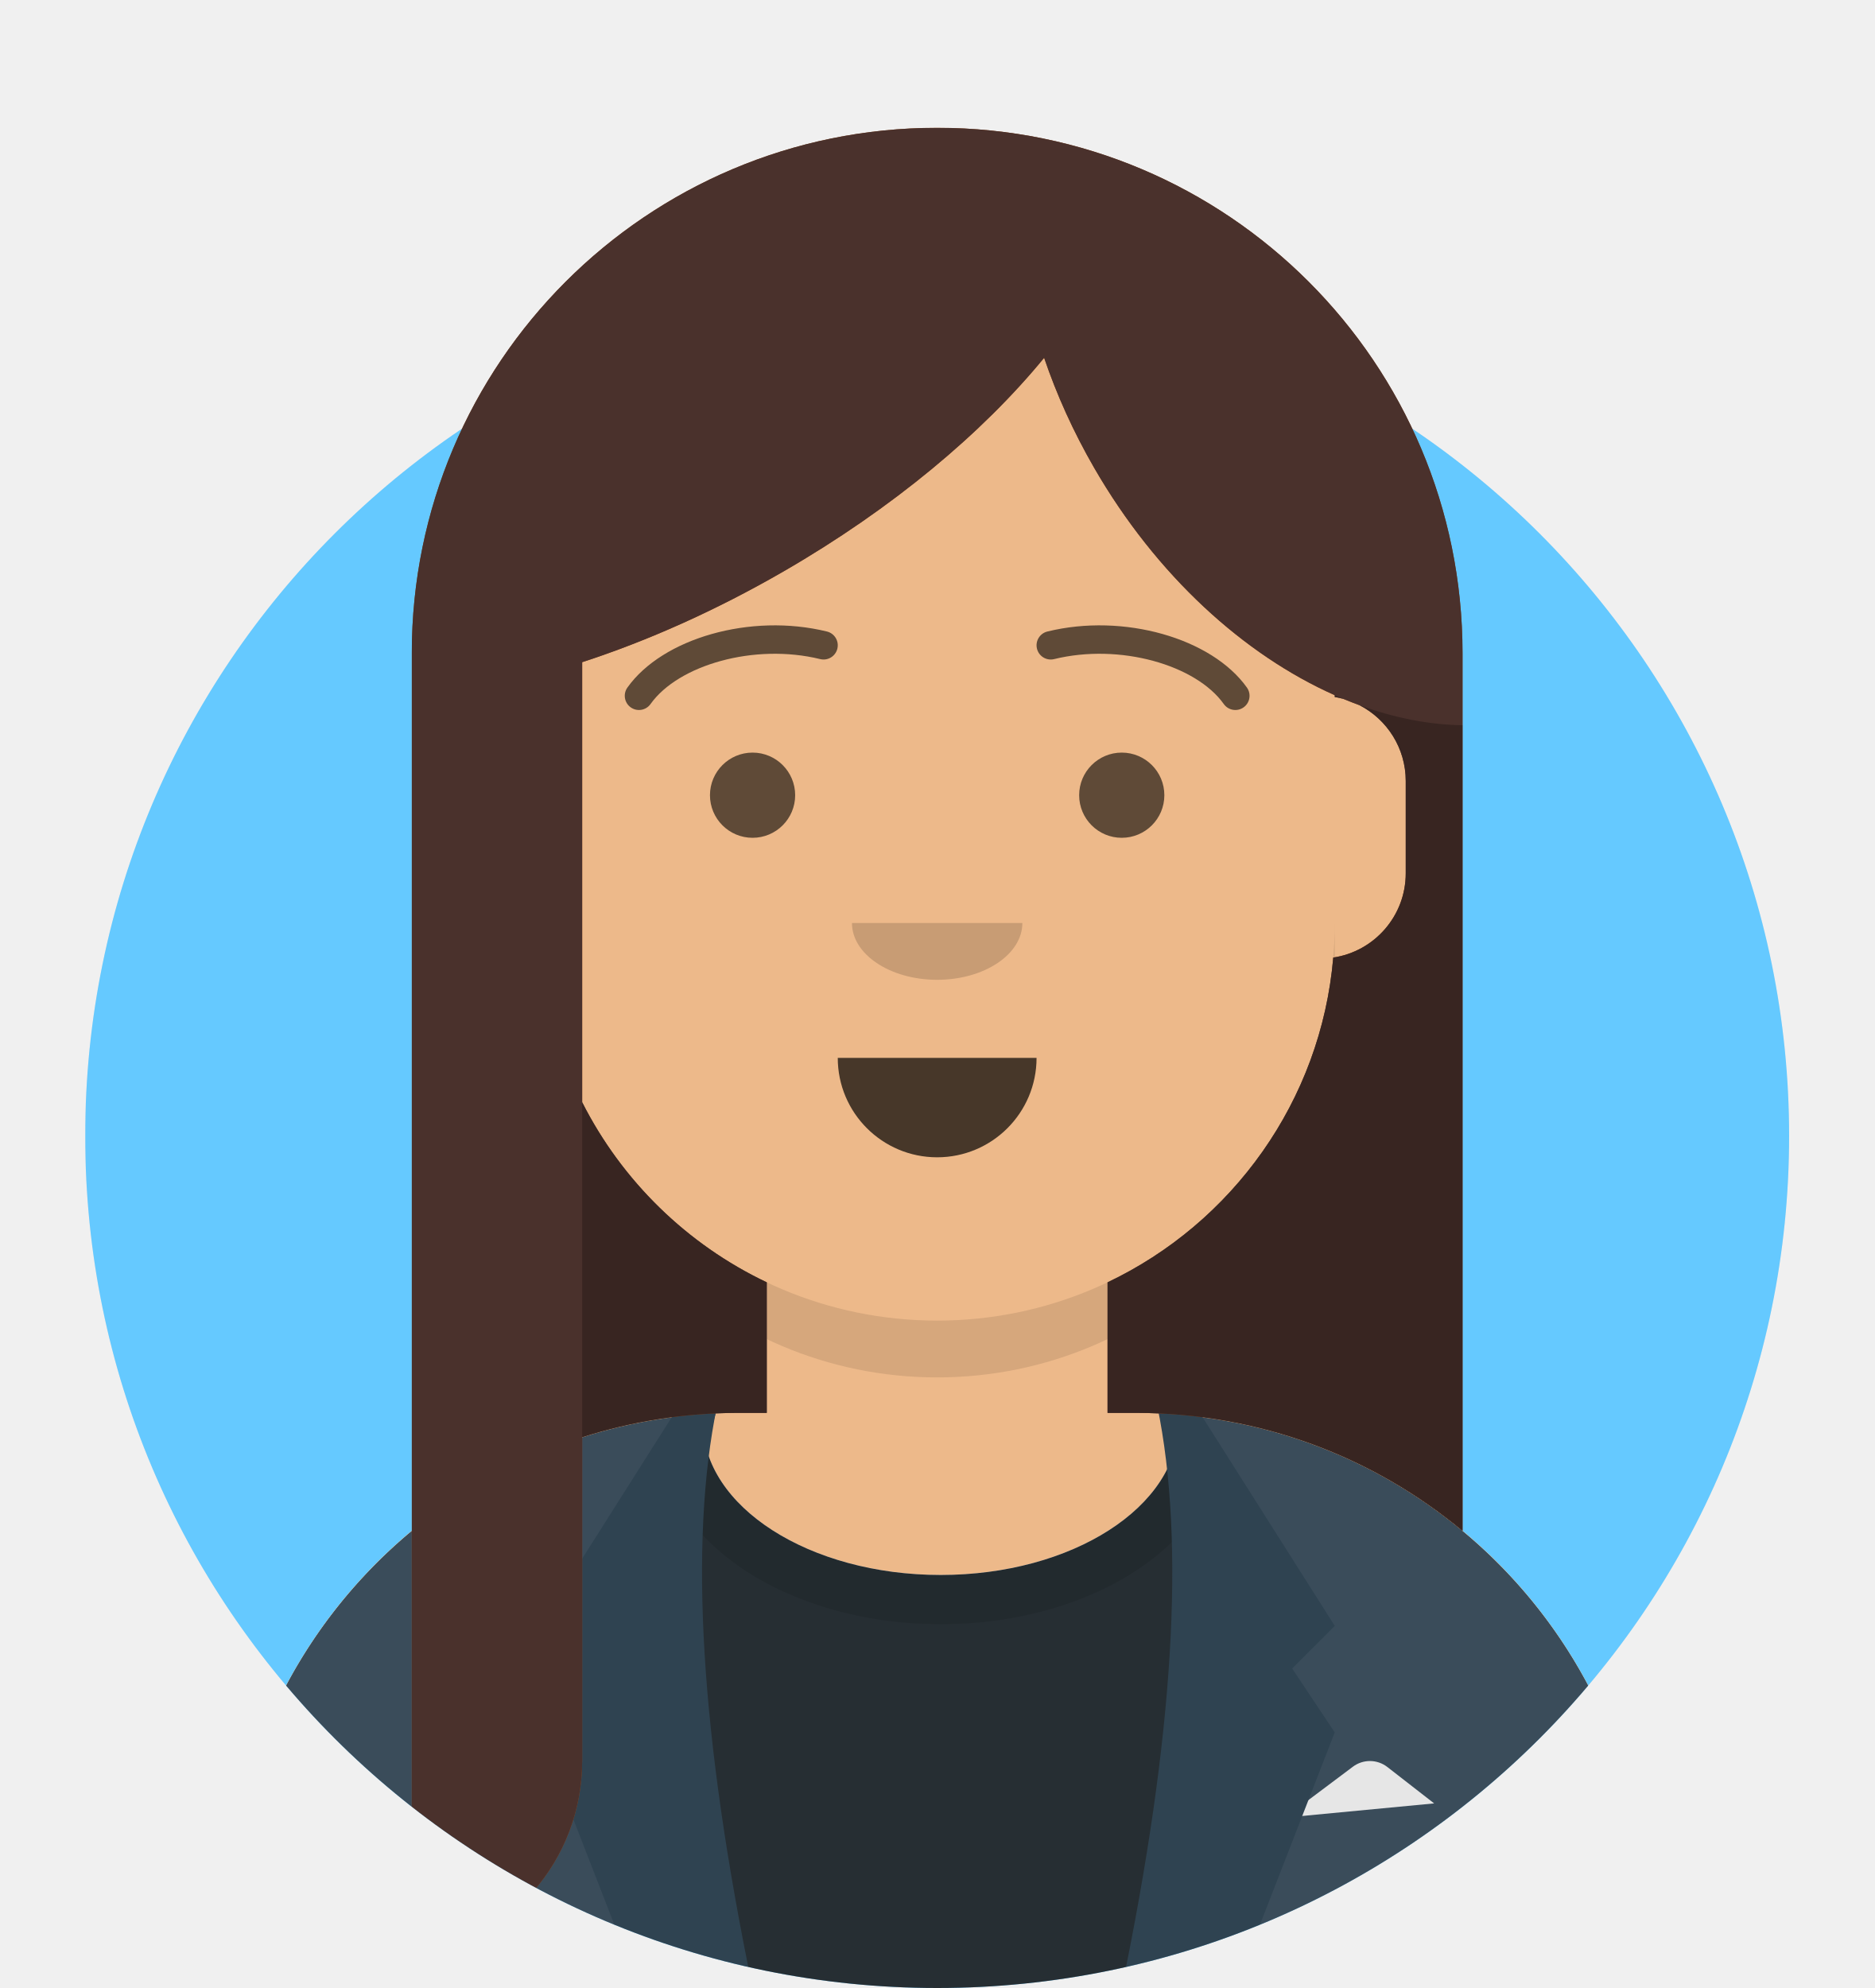
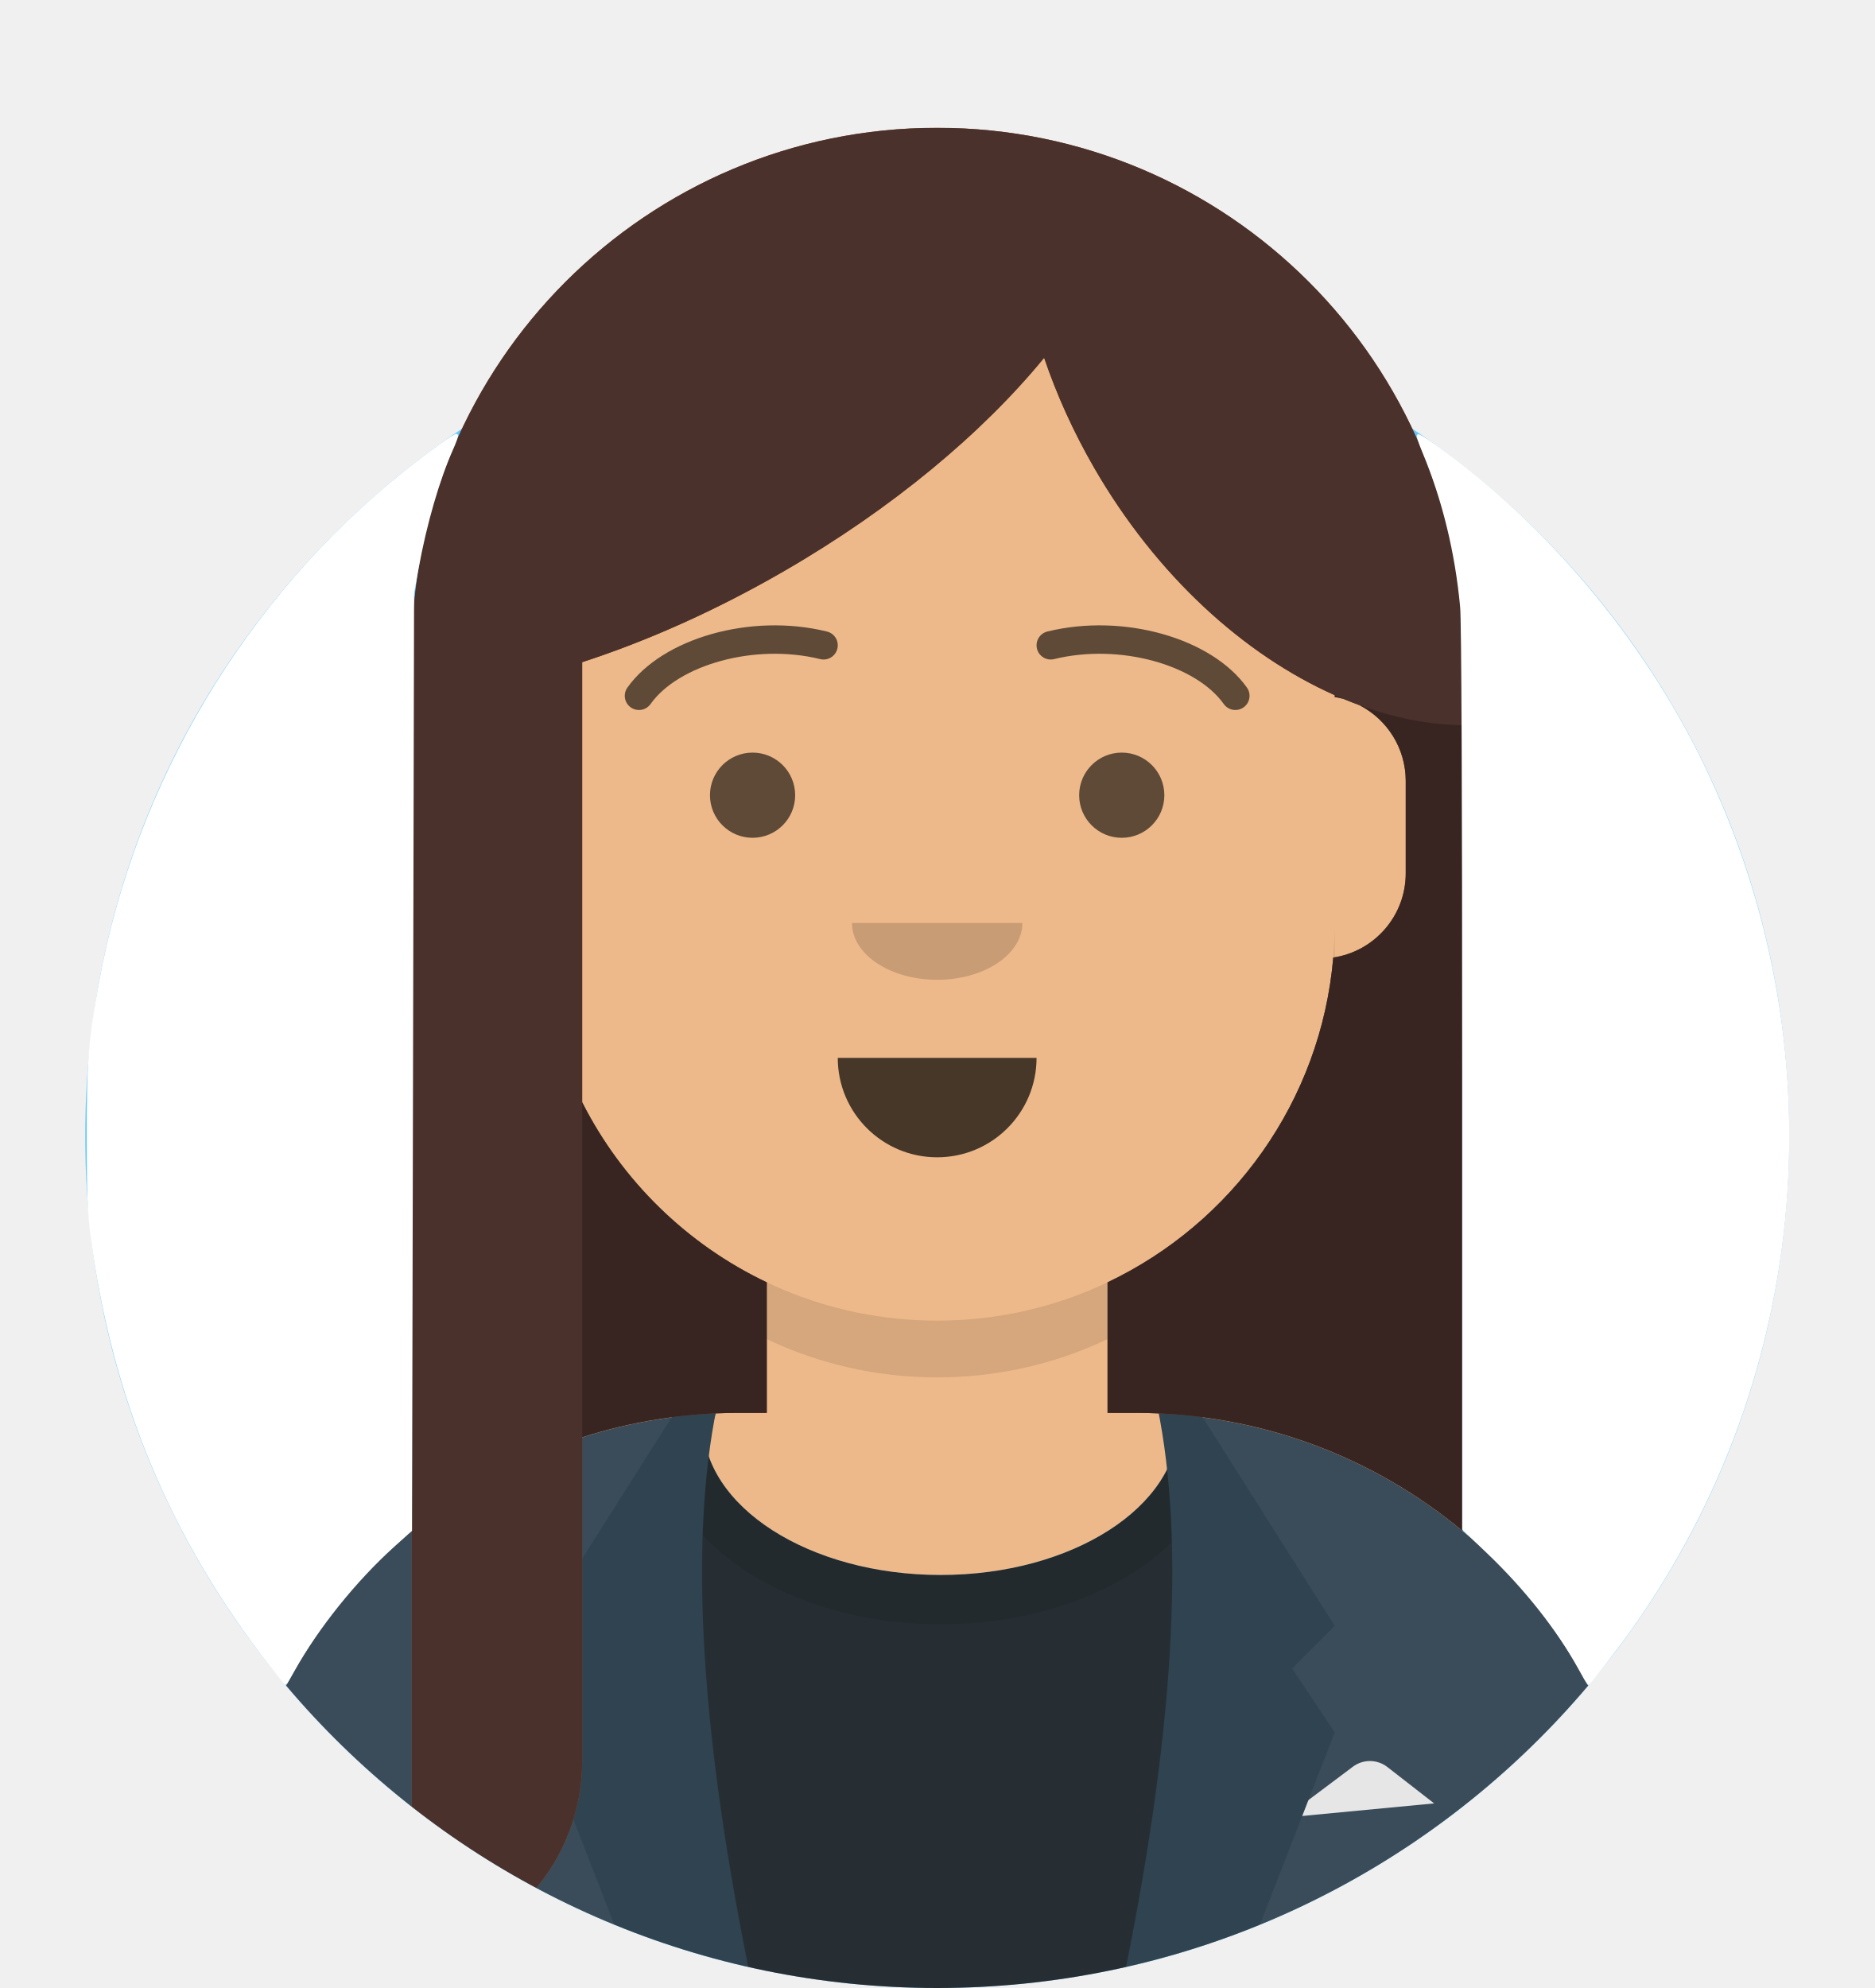
- <svg xmlns="http://www.w3.org/2000/svg" xmlns:xlink="http://www.w3.org/1999/xlink" width="264px" height="280px" viewBox="0 0 264 280" version="1.1">
-   <defs>
+ <svg xmlns="http://www.w3.org/2000/svg" xmlns:xlink="http://www.w3.org/1999/xlink" width="264px" height="280px" viewBox="0 0 264 280" version="1.1" id="svg100">
+   <defs id="defs7">
    <circle id="path-1" cx="120" cy="120" r="120" />
    <path d="M12,160 C12,226.274 65.726,280 132,280 C198.274,280 252,226.274 252,160 L264,160 L264,-1.42108547e-14 L-3.19744231e-14,-1.42108547e-14 L-3.19744231e-14,160 L12,160 Z" id="path-3" />
    <path d="M124,144.611 L124,163 L128,163 L128,163 C167.765,163 200,195.235 200,235 L200,244 L0,244 L0,235 C-4.86974701e-15,195.235 32.235,163 72,163 L72,163 L76,163 L76,144.611 C58.763,136.422 46.372,119.687 44.305,99.881 C38.48,99.058 34,94.052 34,88 L34,74 C34,68.054 38.325,63.118 44,62.166 L44,56 L44,56 C44,25.072 69.072,5.68137151e-15 100,0 L100,0 L100,0 C130.928,-5.68137151e-15 156,25.072 156,56 L156,62.166 C161.675,63.118 166,68.054 166,74 L166,88 C166,94.052 161.52,99.058 155.695,99.881 C153.628,119.687 141.237,136.422 124,144.611 Z" id="path-5" />
  </defs>
-   <g id="Avataaar" stroke="none" stroke-width="1" fill="none" fill-rule="evenodd">
+   <g id="g98" stroke="none" stroke-width="1" fill="none" fill-rule="evenodd">
    <g transform="translate(-825, -1100)" id="Avataaar/Circle">
-       <g transform="translate(825, 1100)">
+       <g transform="translate(825, 1100)" id="g95">
        <g id="Circle" stroke-width="1" fill-rule="evenodd" transform="translate(12, 40)">
          <mask id="mask-2" fill="white">
-             <use xlink:href="#path-1" />
+             <use xlink:href="#path-1" id="use9" />
          </mask>
          <use id="Circle-Background" fill="#E6E6E6" xlink:href="#path-1" />
          <g id="Color/Palette/Blue-01" mask="url(#mask-2)" fill="#65C9FF">
            <rect id="🖍Color" x="0" y="0" width="240" height="240" />
          </g>
        </g>
        <mask id="mask-4" fill="white">
-           <use xlink:href="#path-3" />
+           <use xlink:href="#path-3" id="use16" />
        </mask>
        <g id="Mask" />
        <g id="Avataaar" stroke-width="1" fill-rule="evenodd" mask="url(#mask-4)">
          <g id="Body" transform="translate(32, 36)">
            <mask id="mask-6" fill="white">
-               <use xlink:href="#path-5" />
+               <use xlink:href="#path-5" id="use20" />
            </mask>
-             <use fill="#D0C6AC" xlink:href="#path-5" />
+             <use fill="#D0C6AC" xlink:href="#path-5" id="use23" />
            <g id="Skin/👶🏽-03-Brown" mask="url(#mask-6)" fill="#EDB98A">
              <g transform="translate(-32, 0)" id="Color">
-                 <rect x="0" y="0" width="264" height="244" />
+                 <rect x="0" y="0" width="264" height="244" id="rect25" />
              </g>
            </g>
            <path d="M156,79 L156,102 C156,132.928 130.928,158 100,158 C69.072,158 44,132.928 44,102 L44,79 L44,94 C44,124.928 69.072,150 100,150 C130.928,150 156,124.928 156,94 L156,79 Z" id="Neck-Shadow" fill-opacity="0.1" fill="#000000" mask="url(#mask-6)" />
          </g>
          <g id="Clothing/Blazer-+-Shirt" transform="translate(0, 170)">
-             <defs>
+             <defs id="defs32">
              <path d="M133.96,0.295 C170.936,3.325 200,34.294 200,72.052 L200,81 L0,81 L0,72.052 C1.22536245e-14,33.953 29.592,2.765 67.045,0.22 C67.015,0.593 67,0.969 67,1.348 C67,13.211 81.998,22.828 100.5,22.828 C119.002,22.828 134,13.211 134,1.348 C134,0.995 133.987,0.644 133.96,0.295 Z" id="react-path-1" />
            </defs>
            <g id="Shirt" transform="translate(32, 29)">
              <mask id="react-mask-2" fill="white">
-                 <use xlink:href="#react-path-1" />
+                 <use xlink:href="#react-path-1" id="use34" />
              </mask>
              <use id="Clothes" fill="#E6E6E6" xlink:href="#react-path-1" />
              <g id="Color/Palette/Black" mask="url(#react-mask-2)" fill="#262E33">
-                 <g transform="translate(-32, -29)" id="🖍Color">
-                   <rect x="0" y="0" width="264" height="110" />
+                 <g transform="translate(-32, -29)" id="g40">
+                   <rect x="0" y="0" width="264" height="110" id="rect38" />
                </g>
              </g>
              <g id="Shadowy" opacity="0.6" mask="url(#react-mask-2)" fill-opacity="0.16" fill="#000000">
                <g transform="translate(60, -25)" id="Hola-👋🏼">
-                   <ellipse cx="40.5" cy="27.848" rx="39.635" ry="26.914" />
+                   <ellipse cx="40.5" cy="27.848" rx="39.635" ry="26.914" id="ellipse43" />
                </g>
              </g>
            </g>
            <g id="Blazer" transform="translate(32, 28)">
              <path d="M68.785,1.122 C30.512,2.804 -1.89486556e-14,34.365 -1.42108547e-14,73.052 L0,73.052 L0,82 L69.362,82 C65.961,69.92 64,55.709 64,40.5 C64,26.173 65.74,12.731 68.785,1.122 Z M131.638,82 L200,82 L200,73.052 C200,34.707 170.025,3.363 132.229,1.174 C135.265,12.771 137,26.194 137,40.5 C137,55.709 135.039,69.92 131.638,82 Z" id="Saco" fill="#3A4C5A" />
              <path d="M149,58 L158.556,50.833 L158.556,50.833 C159.999,49.751 161.988,49.768 163.412,50.876 L170,56 L149,58 Z" id="Pocket-hanky" fill="#E6E6E6" />
              <path d="M69,1.13686838e-13 C65,19.333 66.667,46.667 74,82 L58,82 L44,46 L50,37 L44,31 L63,1 C65.028,0.369 67.028,0.036 69,1.13686838e-13 Z" id="Wing" fill="#2F4351" />
-               <path d="M151,1.13686838e-13 C147,19.333 148.667,46.667 156,82 L140,82 L126,46 L132,37 L126,31 L145,1 C147.028,0.369 149.028,0.036 151,1.13686838e-13 Z" id="Wing" fill="#2F4351" transform="translate(141, 41) scale(-1, 1) translate(-141, -41) " />
+               <path d="M151,1.13686838e-13 C147,19.333 148.667,46.667 156,82 L140,82 L126,46 L132,37 L126,31 L145,1 C147.028,0.369 149.028,0.036 151,1.13686838e-13 Z" id="path51" fill="#2F4351" transform="translate(141, 41) scale(-1, 1) translate(-141, -41) " />
            </g>
          </g>
          <g id="Face" transform="translate(76, 82)" fill="#000000">
            <g id="Mouth/Default" transform="translate(2, 52)" fill-opacity="0.7">
              <path d="M40,15 C40,22.732 46.268,29 54,29 L54,29 C61.732,29 68,22.732 68,15" id="Mouth" />
            </g>
            <g id="Nose/Default" transform="translate(28, 40)" fill-opacity="0.16">
              <path d="M16,8 C16,12.418 21.373,16 28,16 L28,16 C34.627,16 40,12.418 40,8" id="Nose" />
            </g>
            <g id="Eyes/Default-😀" transform="translate(0, 8)" fill-opacity="0.6">
              <circle id="Eye" cx="30" cy="22" r="6" />
-               <circle id="Eye" cx="82" cy="22" r="6" />
+               <circle id="circle60" cx="82" cy="22" r="6" />
            </g>
            <g id="Eyebrow/Outline/Default" fill-opacity="0.6">
              <g id="I-Browse" transform="translate(12, 6)">
                <path d="M3.63,11.159 C7.545,5.65 18.278,2.561 27.523,4.831 C28.596,5.095 29.679,4.439 29.942,3.366 C30.206,2.293 29.55,1.21 28.477,0.947 C17.74,-1.69 5.312,1.887 0.37,8.841 C-0.27,9.742 -0.059,10.99 0.841,11.63 C1.742,12.27 2.99,12.059 3.63,11.159 Z" id="Eyebrow" fill-rule="nonzero" />
-                 <path d="M61.63,11.159 C65.545,5.65 76.278,2.561 85.523,4.831 C86.596,5.095 87.679,4.439 87.942,3.366 C88.206,2.293 87.55,1.21 86.477,0.947 C75.74,-1.69 63.312,1.887 58.37,8.841 C57.73,9.742 57.941,10.99 58.841,11.63 C59.742,12.27 60.99,12.059 61.63,11.159 Z" id="Eyebrow" fill-rule="nonzero" transform="translate(73.00015, 6.039198) scale(-1, 1) translate(-73.00015, -6.039198) " />
+                 <path d="M61.63,11.159 C65.545,5.65 76.278,2.561 85.523,4.831 C86.596,5.095 87.679,4.439 87.942,3.366 C88.206,2.293 87.55,1.21 86.477,0.947 C75.74,-1.69 63.312,1.887 58.37,8.841 C57.73,9.742 57.941,10.99 58.841,11.63 C59.742,12.27 60.99,12.059 61.63,11.159 Z" id="path64" fill-rule="nonzero" transform="translate(73.00015, 6.039198) scale(-1, 1) translate(-73.00015, -6.039198) " />
              </g>
            </g>
          </g>
          <g id="Top" stroke-width="1" fill-rule="evenodd">
-             <defs>
+             <defs id="defs71">
              <rect id="react-path-5" x="0" y="0" width="264" height="280" />
              <path d="M133.506,81.335 C137.364,83.331 140,87.357 140,92 L140,105 C140,111.019 135.569,116.002 129.791,116.867 C128.048,137.115 115.531,154.283 98,162.611 L98,162.611 L98,181 L102,181 C119.491,181 135.525,187.237 148,197.608 L148,74 C148,53.565 139.717,35.065 126.326,21.674 C112.935,8.283 94.435,-3.55271368e-15 74,0 C33.131,7.10542736e-15 -7.10542736e-15,33.131 0,74 L0,257.716 C13.569,255.776 24,244.106 24,230 L24,184.423 C30.935,182.2 38.327,181 46,181 L50,181 L50,162.611 C38.773,157.277 29.602,148.318 24,137.246 L24,75.266 C33.147,72.291 42.778,68.017 52.342,62.495 C67.745,53.602 80.431,42.941 89.066,32.397 C90.831,37.595 93.175,42.801 96.11,47.885 C104.878,63.071 117.224,74.234 130,79.917 L130,80.166 C130.4,80.233 130.794,80.32 131.18,80.426 C131.955,80.749 132.73,81.052 133.506,81.335 Z" id="react-path-6" />
            </defs>
            <mask id="react-mask-3" fill="white">
-               <use xlink:href="#react-path-5" />
+               <use xlink:href="#react-path-5" id="use73" />
            </mask>
-             <g id="Mask" />
+             <g id="g76" />
            <g id="Top/Long-Hair/Straight" mask="url(#react-mask-3)">
-               <g transform="translate(-1, 0)">
+               <g transform="translate(-1, 0)" id="g90">
                <g id="Hair" stroke-width="1" fill="none" fill-rule="evenodd" transform="translate(59, 18)">
                  <mask id="react-mask-4" fill="white">
-                     <use xlink:href="#react-path-6" />
+                     <use xlink:href="#react-path-6" id="use78" />
                  </mask>
                  <use id="Mask-Hair" fill="#944F23" xlink:href="#react-path-6" />
-                   <g id="Skin/👶🏽-03-Brown" mask="url(#react-mask-4)" fill="#4A312C">
-                     <g transform="translate(0, 0) " id="Color">
-                       <rect x="0" y="0" width="264" height="280" />
+                   <g id="g86" mask="url(#react-mask-4)" fill="#4A312C">
+                     <g transform="translate(0, 0) " id="g84">
+                       <rect x="0" y="0" width="264" height="280" id="rect82" />
                    </g>
                  </g>
                </g>
                <path d="M192.506,99.335 C197.375,101.108 202.263,102.072 207,102.148 L207,102.148 L207,92 C207,71.565 198.717,53.065 185.326,39.674 C198.717,53.065 207,71.565 207,92 L207,215.608 C194.525,205.237 178.491,199 161,199 L157,199 L157,180.611 L157,180.611 C174.531,172.283 187.048,155.115 188.791,134.867 C194.569,134.002 199,129.019 199,123 L199,110 C199,105.357 196.364,101.331 192.506,99.335 Z M190.18,98.426 C189.794,98.32 189.4,98.233 189,98.166 L189,97.917 C189.393,98.092 189.786,98.261 190.18,98.426 Z M83,155.246 C88.602,166.318 97.773,175.277 109,180.611 L109,199 L105,199 C97.327,199 89.935,200.2 83,202.423 L83,155.246 Z" id="Shadow" fill-opacity="0.24" fill="#000000" fill-rule="evenodd" />
              </g>
            </g>
          </g>
        </g>
      </g>
    </g>
  </g>
+   <path style="fill:#ffffff;stroke:#ffffff;stroke-width:0.365" d="M 38.142,234.526 C 24.142,216.658 15.892,196.824 12.913,173.878 c -0.41,-3.155 -0.51,-5.889 -0.51,-13.888 0,-10.659 0.224,-13.476 1.715,-21.604 5.173,-28.199 20.652,-54.097 42.995,-71.936 3.424,-2.734 7.043,-5.323 7.209,-5.156 0.075,0.075 -0.231,0.954 -0.68,1.954 -1.891,4.215 -3.734,10.576 -4.866,16.8 l -0.635,3.488 -0.145,65.989 -0.145,65.989 -2.437,2.194 c -5.367,4.834 -10.758,11.545 -14.094,17.545 -0.579,1.042 -1.074,1.888 -1.099,1.882 -0.025,-0.007 -0.961,-1.18 -2.08,-2.608 z" id="path903" />
+   <path style="fill:#ffffff;stroke:#ffffff;stroke-width:0.365" d="m 222.405,234.842 c -2.962,-5.37 -7.528,-11.14 -12.808,-16.187 l -3.465,-3.313 -2.4e-4,-63.379 c -1.5e-4,-40.851 -0.102,-64.476 -0.286,-66.465 -0.714,-7.706 -2.523,-15.132 -5.318,-21.829 -0.502,-1.204 -0.854,-2.249 -0.78,-2.322 0.073,-0.073 1.129,0.578 2.347,1.448 15.623,11.155 29.187,27.3 37.694,44.868 19.114,39.474 15.284,85.865 -10.041,121.627 -1.795,2.534 -5.899,7.872 -6.035,7.848 -0.025,-0.005 -0.613,-1.038 -1.308,-2.297 z" id="path905" />
</svg>
